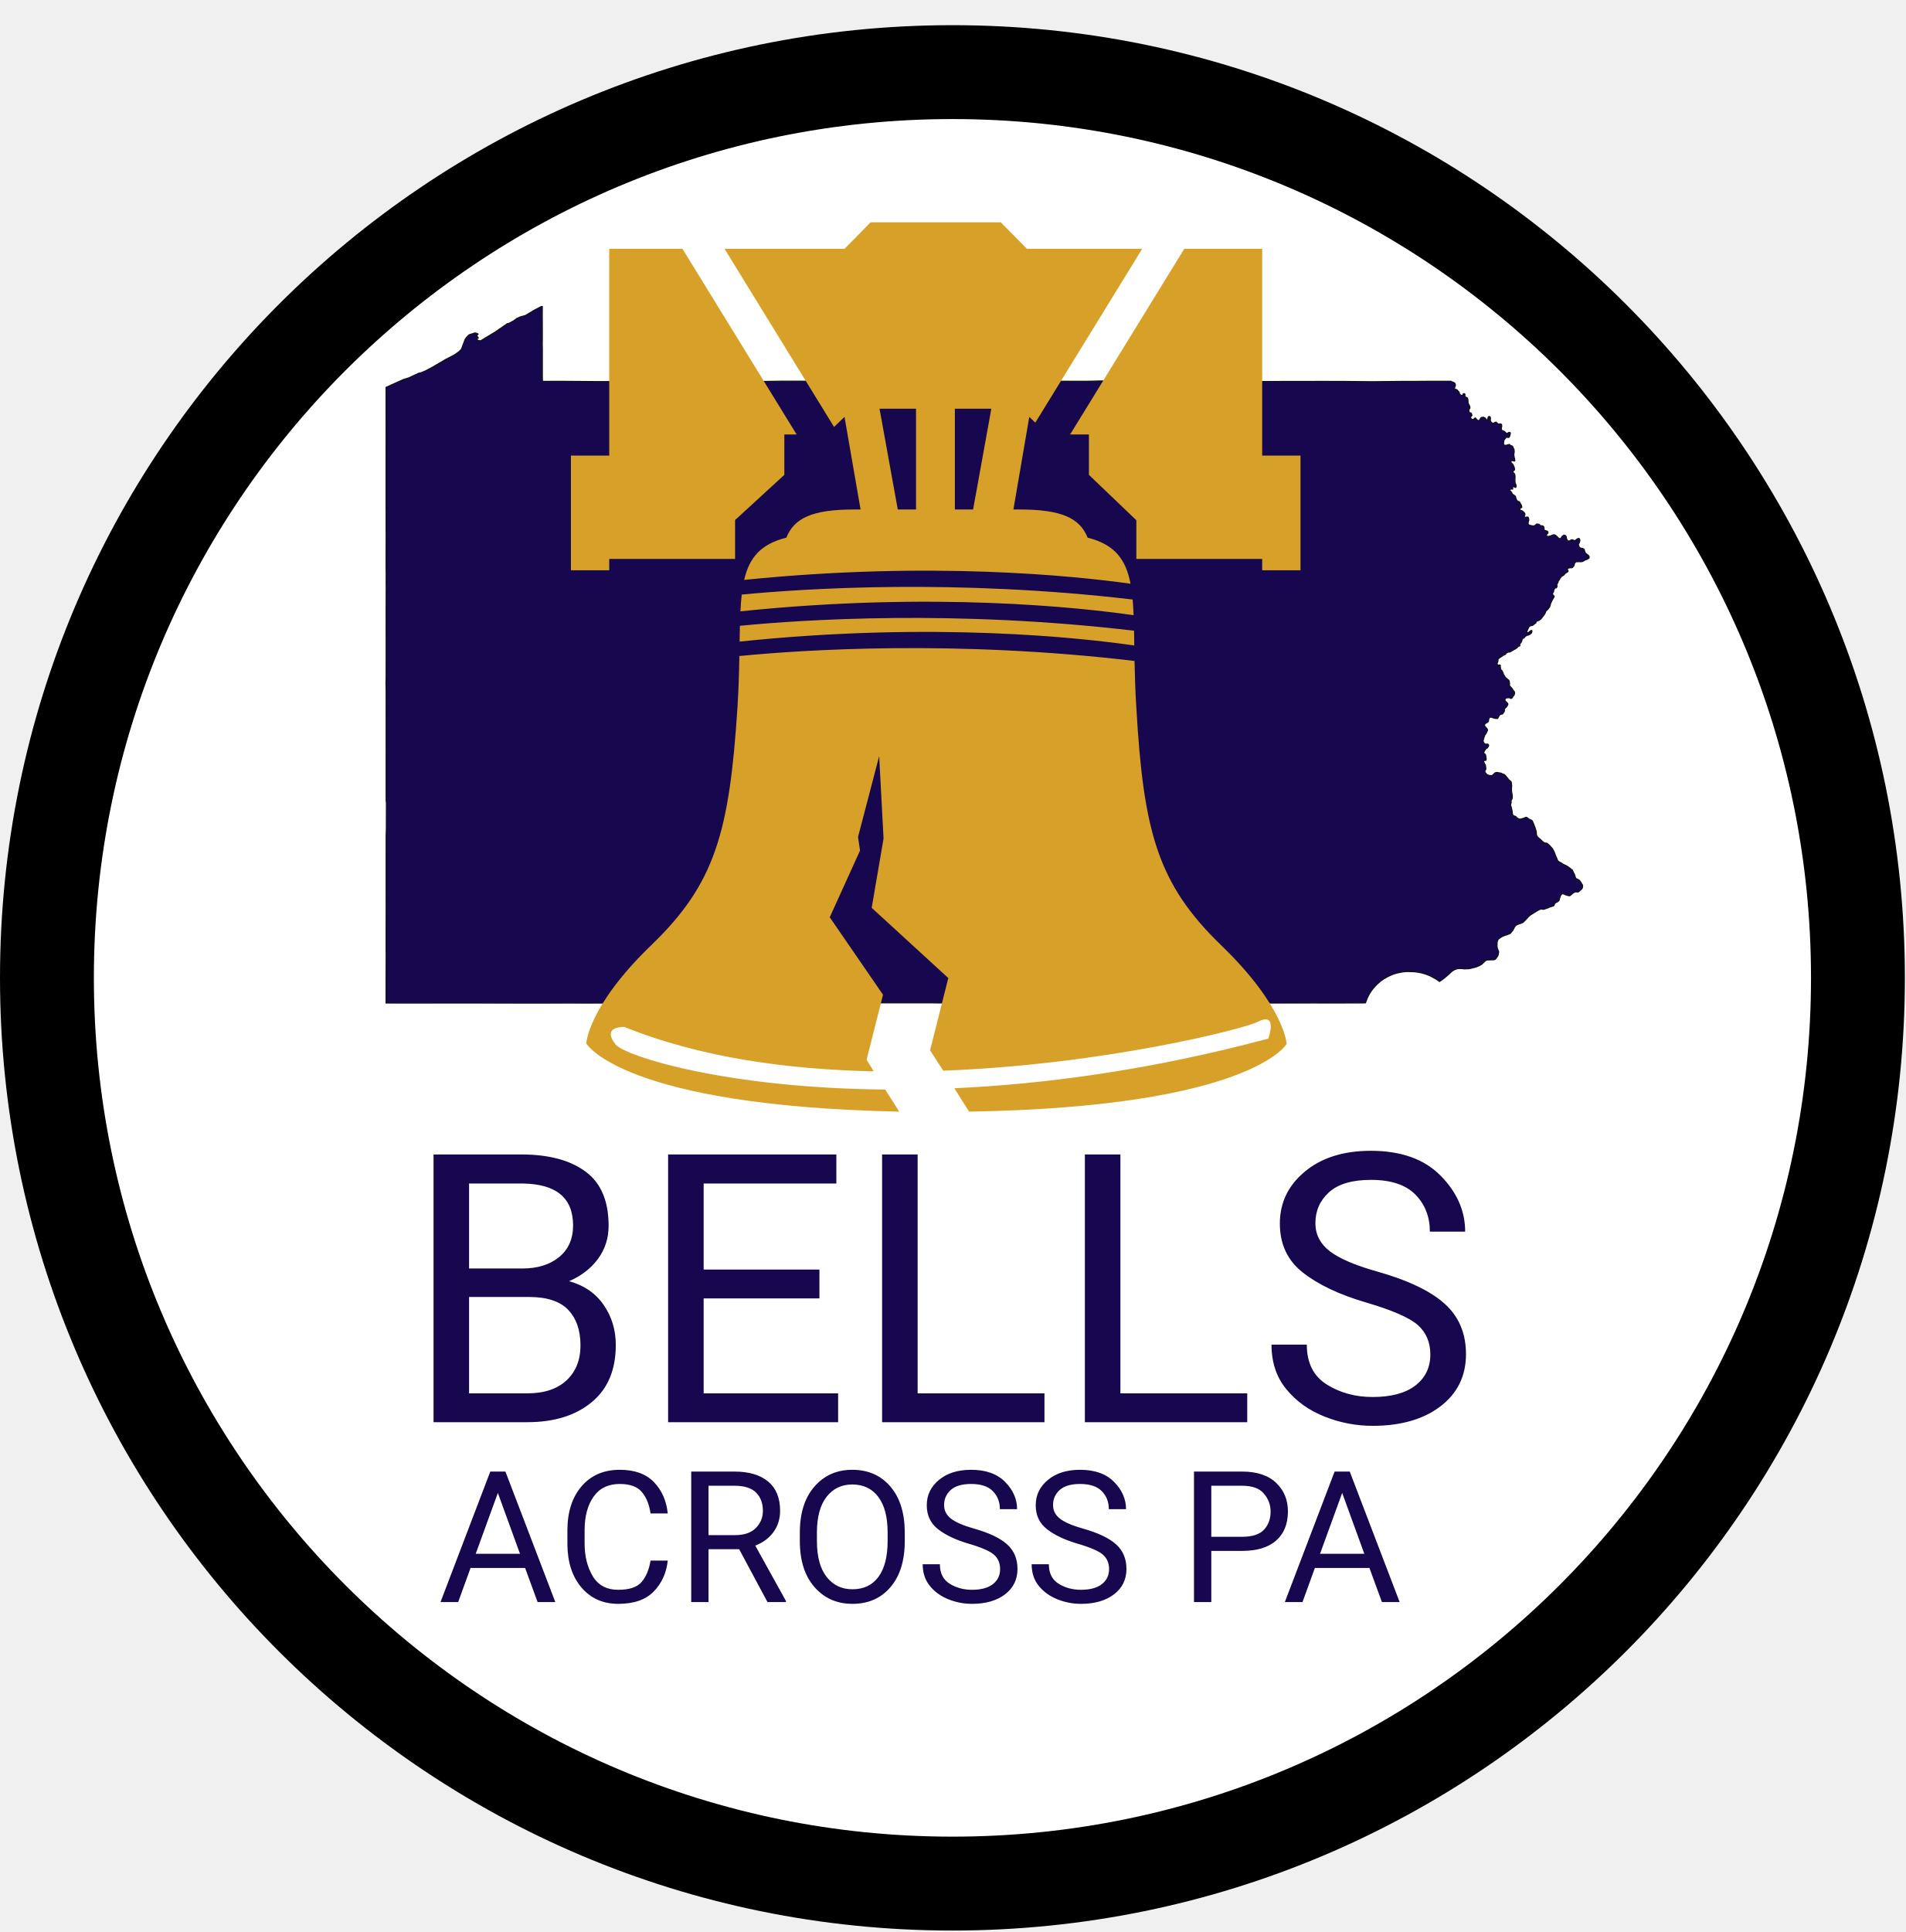
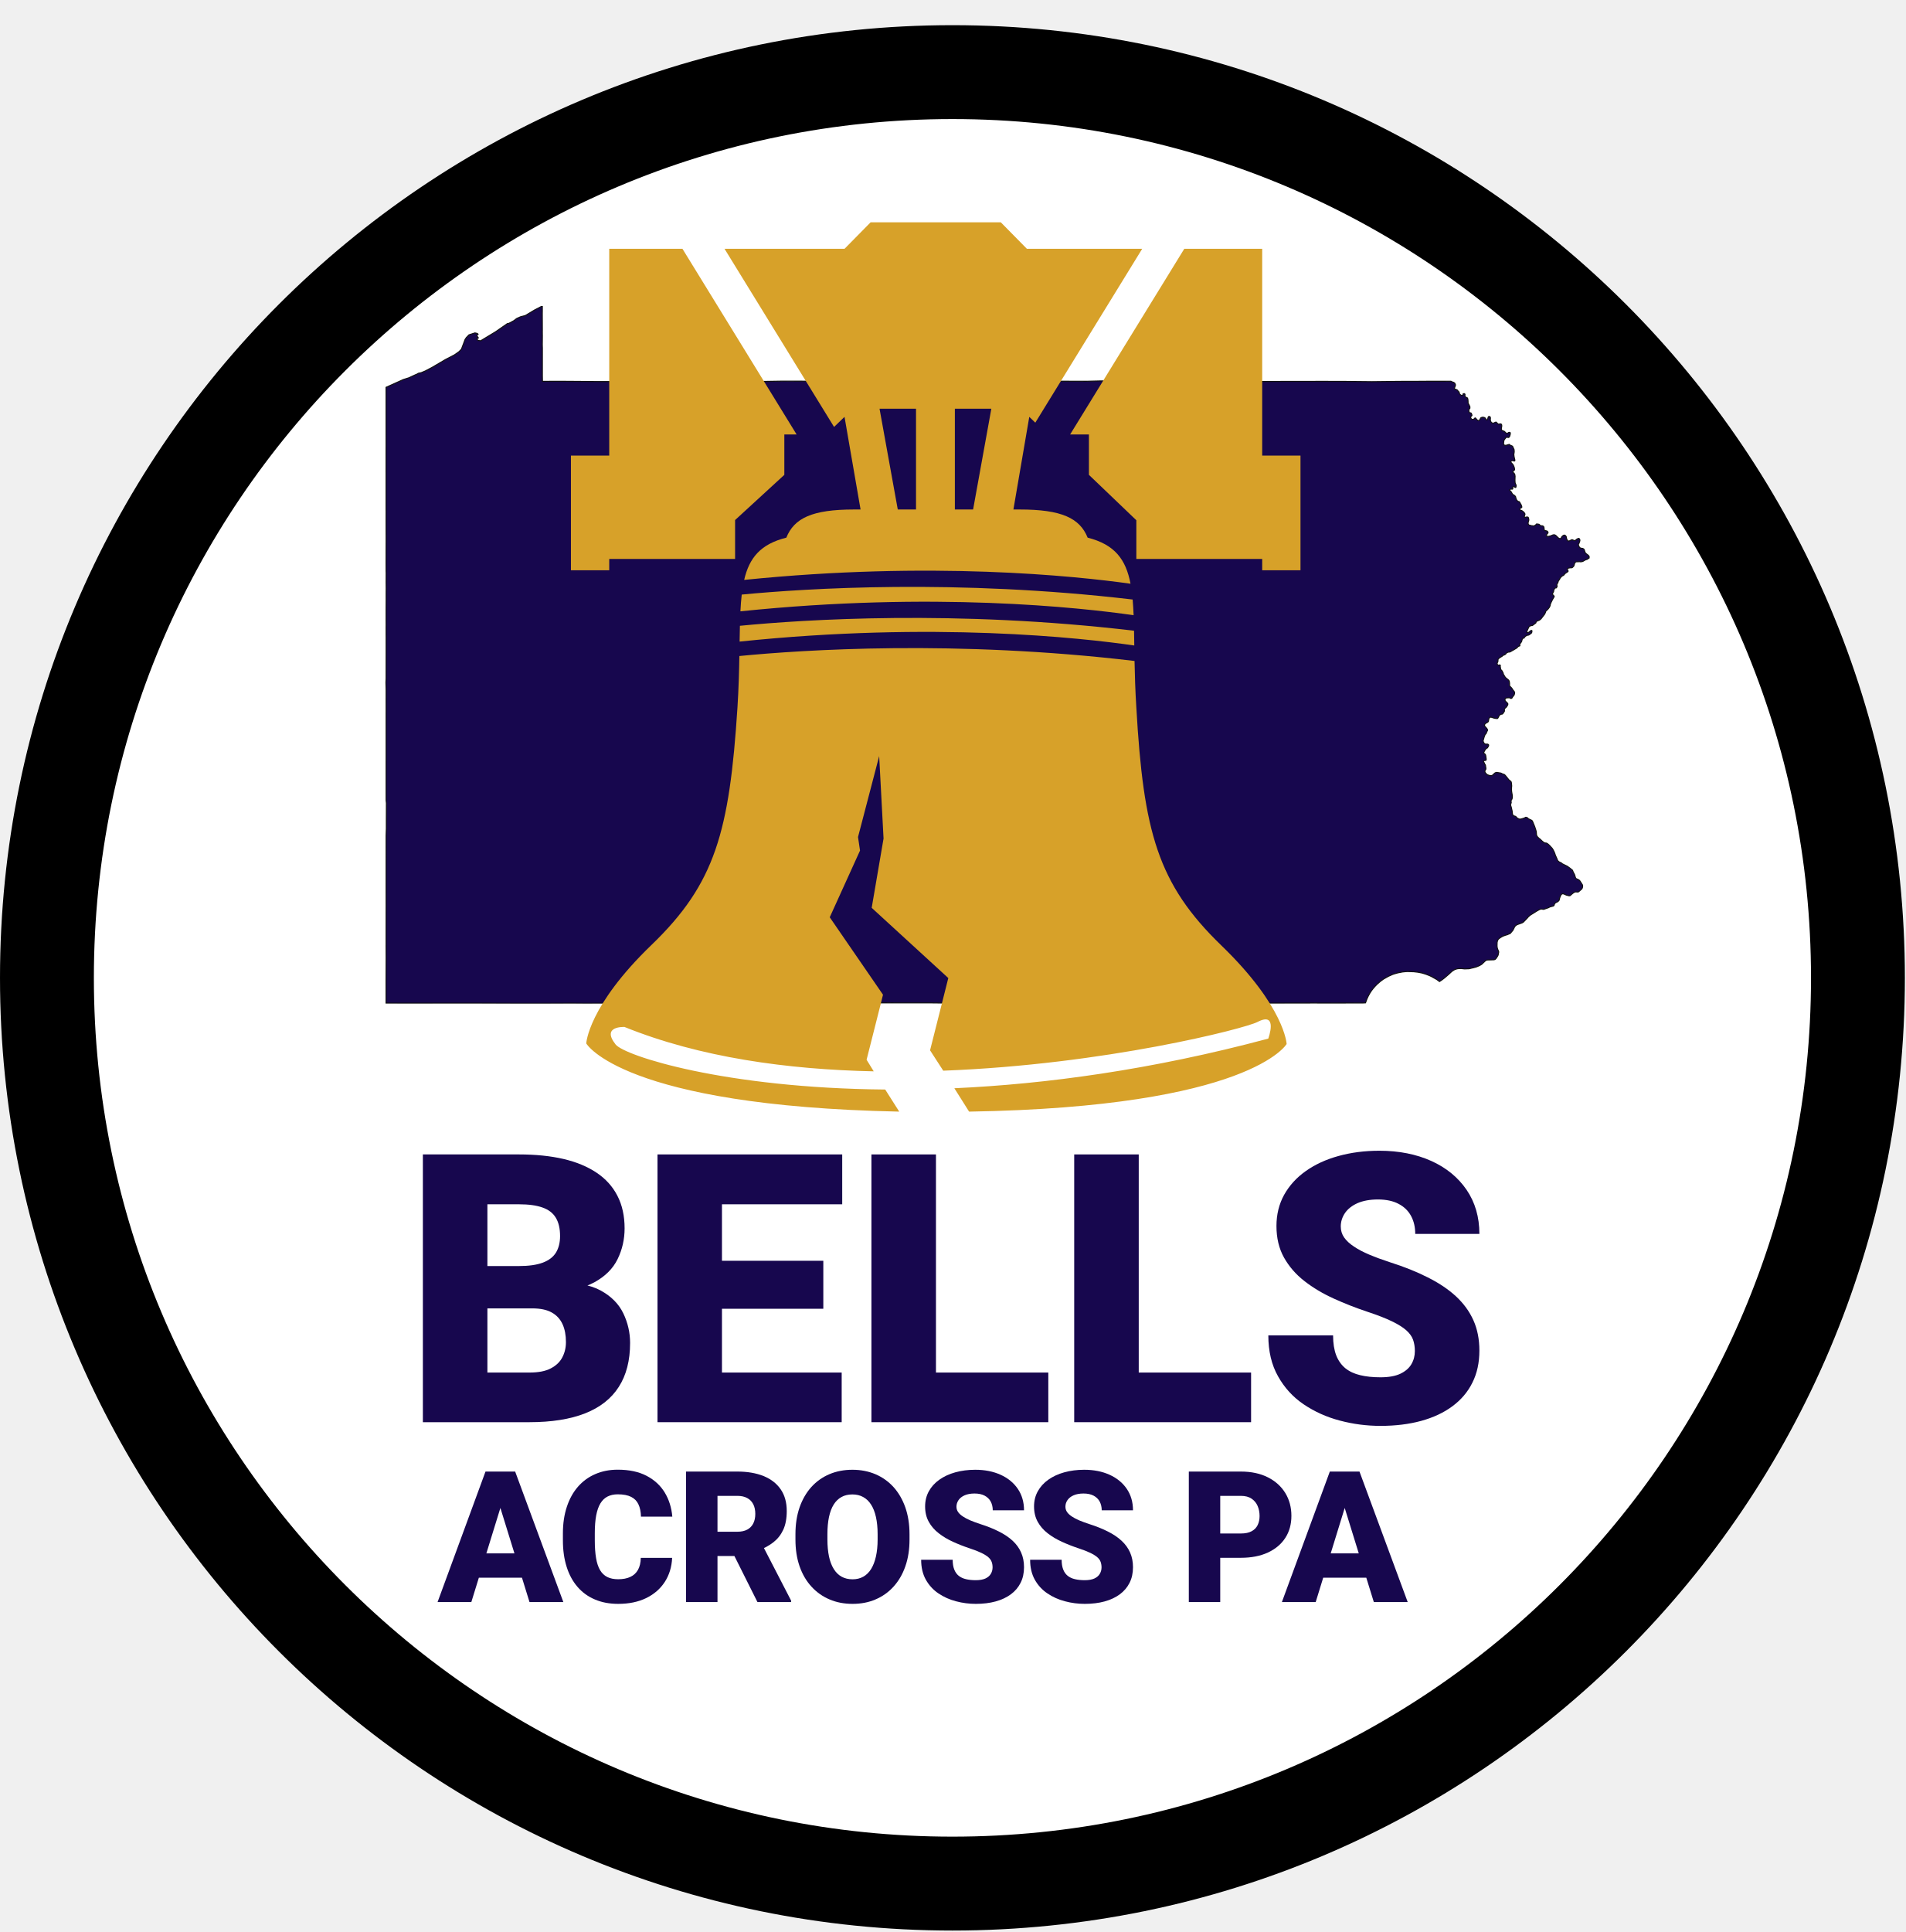
<svg xmlns="http://www.w3.org/2000/svg" width="100%" height="100%" viewBox="0 0 1269 1286" version="1.1" xml:space="preserve" style="fill-rule:evenodd;clip-rule:evenodd;stroke-linecap:round;stroke-linejoin:round;stroke-miterlimit:1.5;">
  <g transform="matrix(1.72357,0,0,1.72357,-424.102,-3101.7)">
    <circle cx="613.981" cy="2177.22" r="349.79" style="fill:white;stroke:black;stroke-width:36.26px;" />
  </g>
  <g transform="matrix(2.44362,0,0,2.44362,-2883.88,-2395)">
-     <text x="1299.49px" y="1416.5px" style="font-family:'Roboto-Black', 'Roboto';font-size:50px;fill:rgb(23,7,78);">A<tspan x="1331.83px " y="1416.5px ">C</tspan>ROSS P<tspan x="1529.54px " y="1416.5px ">A</tspan>
-     </text>
+     <path d="M1317.26,1388.42L1308.59,1416.5L1299.39,1416.5L1312.45,1380.95L1318.28,1380.95L1317.26,1388.42ZM1324.44,1416.5L1315.75,1388.42L1314.62,1380.95L1320.53,1380.95L1333.66,1416.5L1324.44,1416.5ZM1324.1,1403.24L1324.1,1409.86L1305.86,1409.86L1305.86,1403.24L1324.1,1403.24Z" style="fill:rgb(23,7,78);fill-rule:nonzero;" />
+     <path d="M1354.76,1404.46L1363.3,1404.46C1363.19,1406.94 1362.52,1409.12 1361.3,1411.01C1360.08,1412.89 1358.39,1414.36 1356.24,1415.41C1354.08,1416.46 1351.54,1416.99 1348.61,1416.99C1346.23,1416.99 1344.11,1416.59 1342.25,1415.79C1340.38,1415 1338.8,1413.85 1337.51,1412.35C1336.22,1410.85 1335.23,1409.04 1334.56,1406.91C1333.88,1404.77 1333.54,1402.37 1333.54,1399.7L1333.54,1397.78C1333.54,1395.11 1333.9,1392.7 1334.61,1390.56C1335.31,1388.42 1336.32,1386.6 1337.63,1385.09C1338.94,1383.59 1340.52,1382.43 1342.36,1381.64C1344.2,1380.84 1346.24,1380.44 1348.48,1380.44C1351.58,1380.44 1354.19,1380.99 1356.32,1382.1C1358.45,1383.21 1360.11,1384.73 1361.28,1386.65C1362.45,1388.58 1363.14,1390.78 1363.35,1393.23L1354.81,1393.23C1354.78,1391.9 1354.55,1390.78 1354.12,1389.88C1353.7,1388.97 1353.03,1388.29 1352.12,1387.84C1351.21,1387.38 1350,1387.15 1348.48,1387.15C1347.43,1387.15 1346.51,1387.35 1345.73,1387.74C1344.94,1388.13 1344.29,1388.75 1343.77,1389.6C1343.25,1390.44 1342.87,1391.54 1342.61,1392.88C1342.36,1394.22 1342.23,1395.84 1342.23,1397.73L1342.23,1399.7C1342.23,1401.59 1342.35,1403.2 1342.58,1404.54C1342.8,1405.87 1343.17,1406.96 1343.67,1407.81C1344.18,1408.66 1344.84,1409.28 1345.64,1409.68C1346.45,1410.08 1347.43,1410.28 1348.61,1410.28C1349.91,1410.28 1351.01,1410.07 1351.9,1409.65C1352.8,1409.24 1353.49,1408.6 1353.98,1407.75C1354.47,1406.89 1354.73,1405.8 1354.76,1404.46Z" style="fill:rgb(23,7,78);fill-rule:nonzero;" />
+     <path d="M1367.09,1380.95L1381.08,1380.95C1383.81,1380.95 1386.19,1381.36 1388.21,1382.17C1390.22,1382.99 1391.78,1384.19 1392.88,1385.79C1393.98,1387.38 1394.53,1389.35 1394.53,1391.7C1394.53,1393.73 1394.21,1395.43 1393.58,1396.8C1392.94,1398.17 1392.06,1399.29 1390.93,1400.18C1389.8,1401.07 1388.48,1401.8 1386.99,1402.37L1384.18,1403.95L1372.43,1403.95L1372.39,1397.34L1381.08,1397.34C1382.17,1397.34 1383.07,1397.14 1383.79,1396.75C1384.5,1396.36 1385.05,1395.8 1385.41,1395.08C1385.78,1394.35 1385.96,1393.49 1385.96,1392.48C1385.96,1391.45 1385.77,1390.57 1385.4,1389.84C1385.02,1389.11 1384.48,1388.55 1383.75,1388.16C1383.03,1387.77 1382.13,1387.57 1381.08,1387.57L1375.66,1387.57L1375.66,1416.5L1367.09,1416.5L1367.09,1380.95ZM1386.55,1416.5L1378.68,1400.78L1387.77,1400.73L1395.73,1416.13L1395.73,1416.5L1386.55,1416.5Z" style="fill:rgb(23,7,78);fill-rule:nonzero;" />
+     <path d="M1427.98,1398.02L1427.98,1399.46C1427.98,1402.18 1427.6,1404.62 1426.84,1406.77C1426.09,1408.93 1425.01,1410.77 1423.63,1412.29C1422.25,1413.81 1420.61,1414.98 1418.72,1415.78C1416.84,1416.59 1414.75,1416.99 1412.47,1416.99C1410.18,1416.99 1408.08,1416.59 1406.19,1415.78C1404.29,1414.98 1402.65,1413.81 1401.26,1412.29C1399.86,1410.77 1398.79,1408.93 1398.03,1406.77C1397.28,1404.62 1396.9,1402.18 1396.9,1399.46L1396.9,1398.02C1396.9,1395.3 1397.28,1392.86 1398.03,1390.69C1398.79,1388.53 1399.86,1386.69 1401.23,1385.16C1402.61,1383.64 1404.24,1382.48 1406.14,1381.67C1408.03,1380.87 1410.13,1380.46 1412.42,1380.46C1414.7,1380.46 1416.79,1380.87 1418.69,1381.67C1420.58,1382.48 1422.22,1383.64 1423.61,1385.16C1424.99,1386.69 1426.06,1388.53 1426.83,1390.69C1427.59,1392.86 1427.98,1395.3 1427.98,1398.02ZM1419.29,1399.46L1419.29,1397.97C1419.29,1396.21 1419.13,1394.66 1418.83,1393.32C1418.53,1391.98 1418.09,1390.85 1417.5,1389.94C1416.92,1389.03 1416.2,1388.34 1415.34,1387.88C1414.49,1387.41 1413.52,1387.18 1412.42,1387.18C1411.29,1387.18 1410.29,1387.41 1409.45,1387.88C1408.6,1388.34 1407.89,1389.03 1407.32,1389.94C1406.75,1390.85 1406.33,1391.98 1406.04,1393.32C1405.76,1394.66 1405.61,1396.21 1405.61,1397.97L1405.61,1399.46C1405.61,1401.2 1405.76,1402.74 1406.04,1404.09C1406.33,1405.43 1406.76,1406.56 1407.34,1407.49C1407.91,1408.42 1408.63,1409.12 1409.48,1409.59C1410.34,1410.06 1411.33,1410.3 1412.47,1410.3C1413.56,1410.3 1414.53,1410.06 1415.38,1409.59C1416.23,1409.12 1416.94,1408.42 1417.52,1407.49C1418.09,1406.56 1418.53,1405.43 1418.83,1404.09C1419.13,1402.74 1419.29,1401.2 1419.29,1399.46Z" style="fill:rgb(23,7,78);fill-rule:nonzero;" />
+     <path d="M1450.61,1407.05C1450.61,1406.5 1450.53,1406 1450.36,1405.55C1450.2,1405.1 1449.9,1404.68 1449.46,1404.29C1449.02,1403.9 1448.39,1403.51 1447.57,1403.11C1446.75,1402.71 1445.67,1402.29 1444.33,1401.85C1442.77,1401.33 1441.27,1400.74 1439.82,1400.08C1438.37,1399.42 1437.08,1398.65 1435.94,1397.76C1434.8,1396.88 1433.89,1395.83 1433.23,1394.64C1432.56,1393.44 1432.23,1392.05 1432.23,1390.45C1432.23,1388.92 1432.57,1387.54 1433.25,1386.31C1433.93,1385.08 1434.89,1384.03 1436.12,1383.16C1437.35,1382.29 1438.79,1381.62 1440.45,1381.16C1442.11,1380.7 1443.93,1380.46 1445.9,1380.46C1448.5,1380.46 1450.8,1380.92 1452.79,1381.82C1454.79,1382.72 1456.35,1384 1457.48,1385.65C1458.61,1387.31 1459.18,1389.26 1459.18,1391.5L1450.66,1391.5C1450.66,1390.61 1450.47,1389.82 1450.11,1389.13C1449.74,1388.45 1449.19,1387.91 1448.46,1387.52C1447.73,1387.13 1446.81,1386.93 1445.7,1386.93C1444.63,1386.93 1443.72,1387.1 1442.99,1387.42C1442.26,1387.75 1441.71,1388.18 1441.33,1388.73C1440.96,1389.28 1440.77,1389.87 1440.77,1390.52C1440.77,1391.06 1440.92,1391.55 1441.22,1391.98C1441.52,1392.41 1441.95,1392.81 1442.52,1393.18C1443.08,1393.56 1443.76,1393.92 1444.57,1394.26C1445.37,1394.6 1446.28,1394.93 1447.29,1395.26C1449.18,1395.86 1450.86,1396.53 1452.33,1397.28C1453.8,1398.02 1455.05,1398.85 1456.07,1399.79C1457.08,1400.73 1457.86,1401.79 1458.38,1402.98C1458.91,1404.16 1459.18,1405.51 1459.18,1407C1459.18,1408.6 1458.87,1410.02 1458.25,1411.25C1457.63,1412.49 1456.75,1413.53 1455.59,1414.39C1454.43,1415.24 1453.05,1415.89 1451.44,1416.33C1449.83,1416.77 1448.03,1416.99 1446.04,1416.99C1444.22,1416.99 1442.43,1416.76 1440.66,1416.29C1438.89,1415.83 1437.3,1415.11 1435.86,1414.14C1434.43,1413.18 1433.29,1411.93 1432.43,1410.41C1431.58,1408.89 1431.15,1407.08 1431.15,1404.98L1439.74,1404.98C1439.74,1406.02 1439.88,1406.9 1440.16,1407.61C1440.44,1408.33 1440.84,1408.9 1441.38,1409.34C1441.92,1409.77 1442.58,1410.08 1443.36,1410.26C1444.14,1410.45 1445.03,1410.54 1446.04,1410.54C1447.13,1410.54 1448.01,1410.38 1448.68,1410.07C1449.35,1409.75 1449.84,1409.33 1450.14,1408.8C1450.45,1408.27 1450.61,1407.69 1450.61,1407.05Z" style="fill:rgb(23,7,78);fill-rule:nonzero;" />
+     <path d="M1480.3,1407.05C1480.3,1406.5 1480.21,1406 1480.05,1405.55C1479.89,1405.1 1479.59,1404.68 1479.15,1404.29C1478.71,1403.9 1478.08,1403.51 1477.26,1403.11C1476.43,1402.71 1475.36,1402.29 1474.02,1401.85C1472.46,1401.33 1470.95,1400.74 1469.51,1400.08C1468.06,1399.42 1466.76,1398.65 1465.62,1397.76C1464.48,1396.88 1463.58,1395.83 1462.91,1394.64C1462.25,1393.44 1461.91,1392.05 1461.91,1390.45C1461.91,1388.92 1462.25,1387.54 1462.94,1386.31C1463.62,1385.08 1464.58,1384.03 1465.81,1383.16C1467.04,1382.29 1468.48,1381.62 1470.14,1381.16C1471.8,1380.7 1473.62,1380.46 1475.58,1380.46C1478.19,1380.46 1480.49,1380.92 1482.48,1381.82C1484.48,1382.72 1486.04,1384 1487.17,1385.65C1488.3,1387.31 1488.87,1389.26 1488.87,1391.5L1480.35,1391.5C1480.35,1390.61 1480.16,1389.82 1479.8,1389.13C1479.43,1388.45 1478.88,1387.91 1478.15,1387.52C1477.41,1387.13 1476.5,1386.93 1475.39,1386.93C1474.32,1386.93 1473.41,1387.1 1472.68,1387.42C1471.95,1387.75 1471.39,1388.18 1471.02,1388.73C1470.64,1389.28 1470.46,1389.87 1470.46,1390.52C1470.46,1391.06 1470.61,1391.55 1470.91,1391.98C1471.21,1392.41 1471.64,1392.81 1472.2,1393.18C1472.76,1393.56 1473.45,1393.92 1474.25,1394.26C1475.06,1394.6 1475.97,1394.93 1476.98,1395.26C1478.86,1395.86 1480.54,1396.53 1482.02,1397.28C1483.49,1398.02 1484.74,1398.85 1485.75,1399.79C1486.77,1400.73 1487.54,1401.79 1488.07,1402.98C1488.6,1404.16 1488.87,1405.51 1488.87,1407C1488.87,1408.6 1488.56,1410.02 1487.94,1411.25C1487.32,1412.49 1486.43,1413.53 1485.28,1414.39C1484.12,1415.24 1482.74,1415.89 1481.13,1416.33C1479.52,1416.77 1477.72,1416.99 1475.73,1416.99C1473.91,1416.99 1472.11,1416.76 1470.35,1416.29C1468.58,1415.83 1466.98,1415.11 1465.55,1414.14C1464.12,1413.18 1462.97,1411.93 1462.12,1410.41C1461.27,1408.89 1460.84,1407.08 1460.84,1404.98L1469.43,1404.98C1469.43,1406.02 1469.57,1406.9 1469.85,1407.61C1470.12,1408.33 1470.53,1408.9 1471.07,1409.34C1471.61,1409.77 1472.26,1410.08 1473.05,1410.26C1473.83,1410.45 1474.72,1410.54 1475.73,1410.54C1476.82,1410.54 1477.7,1410.38 1478.37,1410.07C1479.04,1409.75 1479.52,1409.33 1479.83,1408.8C1480.14,1408.27 1480.3,1407.69 1480.3,1407.05Z" style="fill:rgb(23,7,78);fill-rule:nonzero;" />
+     <path d="M1518.26,1404.44L1509.42,1404.44L1509.42,1397.82L1518.26,1397.82C1519.46,1397.82 1520.44,1397.62 1521.19,1397.21C1521.94,1396.81 1522.49,1396.24 1522.84,1395.52C1523.19,1394.79 1523.36,1393.98 1523.36,1393.06C1523.36,1392.09 1523.19,1391.18 1522.84,1390.35C1522.49,1389.52 1521.94,1388.85 1521.19,1388.34C1520.44,1387.83 1519.46,1387.57 1518.26,1387.57L1512.64,1387.57L1512.64,1416.5L1504.08,1416.5L1504.08,1380.95L1518.26,1380.95C1521.11,1380.95 1523.56,1381.48 1525.62,1382.52C1527.68,1383.56 1529.26,1384.99 1530.37,1386.8C1531.48,1388.62 1532.03,1390.69 1532.03,1393.01C1532.03,1395.31 1531.48,1397.31 1530.37,1399.02C1529.26,1400.73 1527.68,1402.06 1525.62,1403.01C1523.56,1403.96 1521.11,1404.44 1518.26,1404.44Z" style="fill:rgb(23,7,78);fill-rule:nonzero;" />
+     <path d="M1547.31,1388.42L1538.65,1416.5L1529.44,1416.5L1542.5,1380.95L1548.34,1380.95L1547.31,1388.42ZM1554.49,1416.5L1545.8,1388.42L1544.68,1380.95L1550.58,1380.95L1563.72,1416.5L1554.49,1416.5ZM1554.15,1403.24L1554.15,1409.86L1535.91,1409.86L1535.91,1403.24L1554.15,1403.24Z" style="fill:rgb(23,7,78);fill-rule:nonzero;" />
  </g>
  <g transform="matrix(5.01343,0,0,5.01343,-6546.59,-5904.2)">
-     <text x="1359.26px" y="1366.5px" style="font-family:'Roboto-Black', 'Roboto';font-size:50px;fill:rgb(23,7,78);">BELLS</text>
+     <path d="M1376.48,1351.39L1367.32,1351.39L1367.27,1345.77L1374.69,1345.77C1376.03,1345.77 1377.09,1345.62 1377.89,1345.32C1378.69,1345.02 1379.27,1344.58 1379.64,1343.99C1380,1343.4 1380.19,1342.67 1380.19,1341.79C1380.19,1340.78 1380,1339.97 1379.62,1339.35C1379.25,1338.73 1378.66,1338.28 1377.86,1338C1377.05,1337.71 1376.01,1337.57 1374.74,1337.57L1370.54,1337.57L1370.54,1366.5L1361.97,1366.5L1361.97,1330.95L1374.74,1330.95C1376.94,1330.95 1378.9,1331.15 1380.63,1331.55C1382.35,1331.95 1383.82,1332.56 1385.03,1333.37C1386.25,1334.18 1387.17,1335.21 1387.8,1336.43C1388.44,1337.66 1388.76,1339.11 1388.76,1340.77C1388.76,1342.22 1388.45,1343.58 1387.83,1344.85C1387.21,1346.12 1386.18,1347.14 1384.74,1347.93C1383.3,1348.72 1381.33,1349.13 1378.84,1349.17L1376.48,1351.39ZM1376.13,1366.5L1365.25,1366.5L1368.17,1359.91L1376.13,1359.91C1377.31,1359.91 1378.25,1359.73 1378.95,1359.36C1379.66,1358.99 1380.17,1358.51 1380.49,1357.89C1380.81,1357.28 1380.97,1356.61 1380.97,1355.86C1380.97,1354.94 1380.82,1354.15 1380.52,1353.49C1380.21,1352.82 1379.74,1352.3 1379.09,1351.94C1378.44,1351.57 1377.57,1351.39 1376.48,1351.39L1369.27,1351.39L1369.32,1345.77L1377.94,1345.77L1379.94,1348.02C1382.32,1347.92 1384.2,1348.26 1385.59,1349.02C1386.99,1349.79 1387.98,1350.79 1388.59,1352.05C1389.19,1353.3 1389.49,1354.61 1389.49,1355.98C1389.49,1358.31 1388.99,1360.25 1387.99,1361.81C1386.99,1363.38 1385.49,1364.55 1383.51,1365.33C1381.52,1366.11 1379.06,1366.5 1376.13,1366.5Z" style="fill:rgb(23,7,78);fill-rule:nonzero;" />
+     <path d="M1417.59,1359.91L1417.59,1366.5L1398.64,1366.5L1398.64,1359.91L1417.59,1359.91ZM1401.69,1330.95L1401.69,1366.5L1393.13,1366.5L1393.13,1330.95L1401.69,1330.95ZM1415.15,1345.07L1415.15,1351.44L1398.64,1351.44L1398.64,1345.07L1415.15,1345.07ZM1417.66,1330.95L1417.66,1337.57L1398.64,1337.57L1398.64,1330.95L1417.66,1330.95Z" style="fill:rgb(23,7,78);fill-rule:nonzero;" />
+     <path d="M1445.03,1359.91L1445.03,1366.5L1427.06,1366.5L1427.06,1359.91L1445.03,1359.91ZM1430.11,1330.95L1430.11,1366.5L1421.54,1366.5L1421.54,1330.95L1430.11,1330.95Z" style="fill:rgb(23,7,78);fill-rule:nonzero;" />
+     <path d="M1471.96,1359.91L1471.96,1366.5L1453.99,1366.5L1453.99,1359.91L1471.96,1359.91ZM1457.04,1330.95L1457.04,1366.5L1448.47,1366.5L1448.47,1330.95L1457.04,1330.95Z" style="fill:rgb(23,7,78);fill-rule:nonzero;" />
+     <path d="M1493.71,1357.05C1493.71,1356.5 1493.63,1356 1493.47,1355.55C1493.31,1355.1 1493,1354.68 1492.56,1354.29C1492.12,1353.9 1491.49,1353.51 1490.67,1353.11C1489.85,1352.71 1488.77,1352.29 1487.44,1351.85C1485.88,1351.33 1484.37,1350.74 1482.92,1350.08C1481.47,1349.42 1480.18,1348.65 1479.04,1347.76C1477.9,1346.88 1477,1345.83 1476.33,1344.64C1475.66,1343.44 1475.33,1342.05 1475.33,1340.45C1475.33,1338.92 1475.67,1337.54 1476.35,1336.31C1477.04,1335.08 1477.99,1334.03 1479.22,1333.16C1480.45,1332.29 1481.89,1331.62 1483.56,1331.16C1485.21,1330.7 1487.03,1330.46 1489,1330.46C1491.6,1330.46 1493.9,1330.92 1495.9,1331.82C1497.89,1332.72 1499.45,1334 1500.58,1335.65C1501.71,1337.31 1502.28,1339.26 1502.28,1341.5L1493.76,1341.5C1493.76,1340.61 1493.58,1339.82 1493.21,1339.13C1492.85,1338.45 1492.3,1337.91 1491.56,1337.52C1490.83,1337.13 1489.91,1336.93 1488.8,1336.93C1487.73,1336.93 1486.83,1337.1 1486.09,1337.42C1485.36,1337.75 1484.81,1338.18 1484.43,1338.73C1484.06,1339.28 1483.87,1339.87 1483.87,1340.52C1483.87,1341.06 1484.02,1341.55 1484.32,1341.98C1484.62,1342.41 1485.06,1342.81 1485.62,1343.18C1486.18,1343.56 1486.86,1343.92 1487.67,1344.26C1488.48,1344.6 1489.38,1344.93 1490.39,1345.26C1492.28,1345.86 1493.96,1346.53 1495.43,1347.28C1496.91,1348.02 1498.15,1348.85 1499.17,1349.79C1500.18,1350.73 1500.96,1351.79 1501.49,1352.98C1502.02,1354.16 1502.28,1355.51 1502.28,1357C1502.28,1358.6 1501.97,1360.02 1501.35,1361.25C1500.74,1362.49 1499.85,1363.53 1498.69,1364.39C1497.54,1365.24 1496.15,1365.89 1494.54,1366.33C1492.93,1366.77 1491.13,1366.99 1489.15,1366.99C1487.32,1366.99 1485.53,1366.76 1483.76,1366.29C1482,1365.83 1480.4,1365.11 1478.96,1364.14C1477.53,1363.18 1476.39,1361.93 1475.54,1360.41C1474.68,1358.89 1474.25,1357.08 1474.25,1354.98L1482.85,1354.98C1482.85,1356.02 1482.99,1356.9 1483.26,1357.61C1483.54,1358.33 1483.95,1358.9 1484.48,1359.34C1485.02,1359.77 1485.68,1360.08 1486.46,1360.26C1487.24,1360.45 1488.14,1360.54 1489.15,1360.54C1490.24,1360.54 1491.12,1360.38 1491.78,1360.07C1492.45,1359.75 1492.94,1359.33 1493.25,1358.8C1493.56,1358.27 1493.71,1357.69 1493.71,1357.05Z" style="fill:rgb(23,7,78);fill-rule:nonzero;" />
  </g>
  <g id="outline-pa.svg" transform="matrix(1.32825,0,0,1.32825,657.531,435.83)">
    <g transform="matrix(1,0,0,1,-400,-174.8)">
      <clipPath id="_clip1">
        <rect x="0" y="0" width="800" height="349.6" />
      </clipPath>
      <g clip-path="url(#_clip1)">
        <g id="single_state_map">
          <path d="M626.528,338.566L625.184,337.566L622.525,336.071L621.531,335.6L619.679,334.886L617.859,334.32L615.831,333.916L613.668,333.66L610.449,333.553L609.478,333.618L608.049,333.762L607.833,333.802L605.609,334.228L603.803,334.744L603.098,334.987L600.894,335.959L598.497,337.318L596.923,338.456L595.293,339.884L594.25,340.944L593.273,342.071L592.455,343.134L591.558,344.51L590.805,345.91L590.214,347.177L589.438,349.249L587.907,349.33L586.748,349.32L585.661,349.317L566.152,349.361L564.66,349.315L563.155,349.327L541.879,349.398L526.691,349.398L526.639,349.398L525.088,349.411L522.698,349.398L522.687,349.411L515.125,349.398L512.518,349.398L507.107,349.411L492.364,349.425L491.981,349.425L484.584,349.465L482.588,349.492L482.298,349.479L473.928,349.519L473.156,349.519L469.118,349.479L463.5,349.6L457.686,349.573L456.537,349.546L456.465,349.56L440.129,349.573L437.388,349.573L414.024,349.571L407.38,349.551L407.236,349.555L393.012,349.468L392.777,349.459L387.646,349.453L386.767,349.426L385.672,349.411L383.051,349.39L372.066,349.275L351.477,349.262L351.266,349.264L338.115,349.248L337.954,349.234L334.242,349.237L333.955,349.239L331.282,349.225L331.274,349.222L324.892,349.211L324.23,349.242L323.979,349.23L323.88,349.235L323.67,349.232L313.706,349.239L311.37,349.187L303.478,349.238L302.577,349.187L299.527,349.229L284.254,349.164L262.772,349.2L250.94,349.185L206.339,349.428L198.911,349.468L192.729,349.418L192.481,349.406L176.637,349.469L167.416,349.477L167.392,349.477L144.341,349.392L120.267,349.401L120.184,349.403L108.604,349.413L98.471,349.384L98.462,337.975L98.517,326.55L98.48,320.345L98.494,320.046L98.488,317.689L98.485,317.319L98.483,316.91L98.485,316.781L98.494,309.62L98.505,301.432L98.51,301.285L98.495,290.248L98.5,288.478L98.5,288.474L98.502,265.52L98.61,262.008L98.61,257.812L98.642,249.168L98.507,247.645L98.5,241.624L98.5,241.624L98.5,231.787L98.497,231.788L98.497,228.215L98.502,228.214L98.507,225.159L98.5,204.209L98.507,202.989L98.498,196.436L98.504,196.31L98.506,192.553L98.427,189.499L98.424,189.375L98.414,188.568L98.497,186.596L98.507,176.406L98.514,173.673L98.51,167.342L98.513,166.051L98.51,165.926L98.506,165.494L98.497,164.525L98.496,163.346L98.493,161.951L98.486,161.328L98.507,159.873L98.5,158.623L98.505,158.623L98.505,158.615L98.489,157.485L98.494,155.813L98.491,152.283L98.524,147.058L98.517,145.663L98.517,143.847L98.538,141.605L98.517,139.362L98.507,138.949L98.506,138.929L98.527,133.806L98.493,132.856L98.479,129.951L98.477,129.612L98.477,129.444L98.474,129.186L98.476,129.185L98.476,129.103L98.47,129.035L98.47,128.953L98.48,126.157L98.484,124.644L98.48,123.691L98.503,118.516L98.507,118.516L98.507,115.893L98.489,112.149L98.483,106.992L98.49,103.007L98.471,101.552L98.469,83.501L98.462,83.298L98.467,79.108L98.464,73.857L98.468,72.037L98.481,70.282L98.47,47.502L98.475,45.441L98.464,40.966L98.462,40.776L107.149,36.866L109.806,36.035L113.603,34.291L113.727,34.31L114.619,33.752L116.076,33.436L118.061,32.611L121.498,30.813L128.354,26.788L132.74,24.516L135.037,22.899L136.258,21.658L138.107,16.75L138.705,15.858L140.056,14.461L143.041,13.505L144.192,13.774L144.607,14.137L143.919,14.84L144.752,15.994L144.048,16.538L144.307,17.04L144.752,17.291L145.879,17.459L153.317,12.966L159.303,8.82L160.069,8.707L162.435,7.429L163.973,6.279L165.856,5.431L168.269,4.804L173.05,1.946L176.825,0L176.824,2.587L176.805,3.747L176.838,12.048L176.828,12.597L176.828,13.487L176.845,14.972L176.835,16.642L176.808,19.358L176.85,21.067L176.841,34.996L176.885,37.777L186.325,37.74L190.964,37.786L190.962,37.777L198.609,37.833L199.948,37.852L206.773,37.89L229.812,37.813L237.178,37.723L249.314,37.75L257.404,37.794L268.608,37.987L281.541,37.911L297.38,37.664L327.228,37.729L331.048,37.791L346.201,37.584L355.88,37.729L355.902,37.732L359.363,37.82L376.482,37.853L377.437,37.85L384.976,37.817L410.283,37.638L449.659,37.732L455.971,37.583L461.769,37.529L461.779,37.533L466.109,37.47L468.498,37.428L469.068,37.414L470.64,37.414L470.754,37.4L479.62,37.401L481.607,37.414L488.456,37.412L508.273,37.626L517.747,37.783L518.201,37.796L529.814,37.869L530.453,37.878L552.439,37.793L553.215,37.793L555.063,37.806L567.762,37.782L568.055,37.782L579.391,37.81L592.681,37.945L606.326,37.792L619.421,37.753L620.103,37.73L624.337,37.737L624.778,37.736L632.266,37.725L632.894,38.05L633.612,38.298L634.175,38.653L634.539,39.499L634.52,39.821L634.037,41.224L634.063,41.423L634.344,41.713L634.729,41.779L635.396,42.069L636.114,42.978L636.356,43.093L636.55,44.016L637.104,44.58L637.358,44.743L638.019,44.853L638.257,44.83L638.302,44.758L638.265,44.214L638.387,44.067L638.576,43.976L639.08,43.966L639.316,44.261L639.282,45.01L639.364,45.295L639.528,45.594L640.592,46.147L640.784,46.886L640.861,47.848L640.855,48.47L640.978,48.838L641.56,49.978L641.785,50.577L641.763,51.283L641.246,51.959L641.266,52.507L641.399,53.314L641.762,53.506L642.257,53.627L642.503,53.811L642.82,54.739L642.729,55.019L642.414,55.271L642.173,55.621L642.188,55.989L642.278,56.252L642.513,56.588L642.793,56.816L643.478,56.832L643.804,56.657L644.291,56.16L644.519,56.127L644.767,56.324L645.199,56.897L645.504,57.191L646.114,57.465L646.319,57.469L646.693,57.041L647.226,56.081L647.767,55.83L648.361,55.745L648.999,55.892L649.356,56.103L649.66,56.412L649.788,56.775L649.924,56.94L650.12,57.1L650.3,57.125L650.437,57.044L650.609,56.81L650.792,56.326L650.934,55.735L651.192,55.397L651.405,55.357L651.82,55.503L651.967,55.686L652.08,56.137L652.01,57.218L652.27,57.968L652.482,58.284L652.754,58.527L653.274,58.737L653.648,58.704L654.315,58.379L654.586,58.263L654.957,58.216L655.915,59.179L656.232,59.212L657.176,59.085L657.507,59.249L657.631,59.395L657.737,59.796L657.73,60.407L657.569,61.24L657.553,61.659L657.585,61.883L657.741,62.284L659.118,62.899L659.789,63.589L660.208,63.839L660.59,63.832L661.208,63.39L661.39,63.348L661.768,63.352L661.999,63.54L662.043,63.794L662,64.29L661.767,65.142L661.511,65.653L661.368,65.797L661.043,65.934L660.328,65.788L659.857,65.947L658.969,67.119L658.879,67.319L658.753,67.942L658.64,69.025L658.672,69.235L658.759,69.436L659.018,69.73L659.591,69.835L659.864,69.835L661.243,69.441L661.609,69.397L661.786,69.536L661.948,69.774L662.372,69.983L662.751,70.068L663.18,70.352L663.938,72.03L664.002,73.113L663.794,74.438L663.928,75.55L664.324,77.221L664.307,77.468L664.222,77.654L664.063,77.733L663.137,77.52L662.572,77.568L662.364,77.907L662.345,78.182L662.505,78.56L663.276,79.352L663.595,79.908L664.01,80.921L664.165,81.745L664.16,82.089L664.018,82.3L663.386,82.857L663.327,83.147L663.421,83.516L663.543,83.616L663.88,83.718L664.301,84.499L664.429,85.363L664.367,87.364L664.432,88.483L664.479,88.728L664.959,89.887L664.89,90.67L664.758,90.916L664.572,90.973L664.46,90.946L664.101,90.645L663.895,90.576L663.248,90.739L663.097,90.884L663.085,91.017L663.263,91.455L663.287,91.663L662.977,91.824L662.452,91.754L662.051,91.843L661.745,92.064L661.747,92.368L662.539,93.237L662.878,93.885L663.257,94.428L663.997,94.849L664.628,95.473L664.926,96.603L665.277,97.35L665.639,97.715L666.035,97.986L666.444,98.049L666.637,98.2L667.549,99.823L667.776,100.556L667.795,100.868L667.642,101.077L667.104,101.253L666.9,101.482L666.904,102.132L666.961,102.281L667.084,102.402L667.747,102.545L667.922,102.643L668.477,103.049L669.067,103.658L669.331,104.128L669.371,104.316L669.369,104.545L669.197,104.97L669.082,105.445L669.083,105.697L669.14,105.862L669.506,105.959L670.097,105.772L670.744,105.774L670.95,105.886L671.082,106.068L671.288,106.846L671.31,107.19L671.28,107.469L670.992,108.485L670.956,108.934L671.017,109.232L671.189,109.62L671.364,109.751L672.581,110.097L673.784,110.241L673.975,110.194L674.837,109.657L675.09,109.3L675.487,109.254L676.44,109.423L677.035,109.975L677.318,110.139L678.023,110.152L678.516,110.35L678.861,110.788L678.969,111.384L678.973,111.864L679.098,112.349L679.376,112.532L680.321,112.755L680.627,112.925L680.808,113.15L680.937,113.535L680.941,113.713L680.335,114.424L680.183,114.965L680.222,115.267L680.441,115.413L680.981,115.506L682.219,115.219L683.464,114.714L684.096,114.654L684.549,114.828L685.128,115.241L685.442,115.6L686.337,116.421L686.573,116.535L686.983,116.576L687.198,116.549L687.463,116.406L687.789,115.708L688.295,115.196L688.902,114.854L689.372,114.872L689.571,114.975L690.029,115.528L690.118,115.809L690.146,116.278L690.203,116.467L690.633,117.476L690.792,117.656L691.148,117.796L691.776,117.694L692.429,117.321L692.925,117.149L693.193,117.165L693.911,117.527L694.441,117.571L694.878,117.315L695.259,116.923L695.968,116.558L696.267,116.485L696.523,116.557L696.706,116.752L696.827,116.995L696.892,117.222L696.909,117.653L696.5,118.927L696.251,119.21L696.186,119.697L696.264,120.078L696.513,120.619L696.767,121.005L697.021,121.201L697.358,121.382L698.34,121.516L698.848,121.806L699.114,122.188L699.427,123.252L699.627,123.693L700.162,124.218L701.022,124.861L701.419,125.289L701.586,125.769L701.56,126.084L701.425,126.252L700.874,126.665L701.028,126.654L700.44,127.049L700.043,127.12L699.621,127.3L698.337,128.037L697.359,128.231L696.816,128.157L694.994,128.211L694.711,128.372L694.261,129.01L693.932,130.217L693.6,130.631L693.096,131.111L692.754,131.214L692.061,131.228L691.284,131.358L690.972,131.471L690.669,131.754L690.588,132.015L690.945,132.625L690.985,132.962L690.926,133.101L689.447,134.13L688.911,134.819L688.532,135.095L687.892,135.413L687.047,136.327L686.632,137.166L686.187,137.692L685.9,138.56L685.364,139.648L685.345,139.855L685.498,140.339L685.409,140.767L685.301,140.991L685.088,141.283L684.501,141.377L684.363,141.435L684.244,141.589L683.775,142.607L683.737,143.152L683.309,143.906L683.183,144.506L683.241,144.63L683.862,145.256L684.019,145.505L683.987,145.702L683.908,145.925L683.195,147.121L682.497,148.525L682.058,149.633L682.036,150.043L681.659,150.959L680.905,151.954L679.842,152.974L679.69,153.291L679.627,153.631L679.267,154.418L677.414,156.826L676.589,157.479L675.149,158.075L674.875,158.454L674.914,158.708L674.854,158.829L673.159,160.109L672.952,160.187L672.64,160.16L672.267,160.234L671.548,160.633L671.306,160.932L670.322,163.123L670.312,163.556L670.395,163.632L670.68,163.681L671.04,163.636L671.399,163.456L672.021,162.878L672.359,162.673L672.628,162.603L672.831,162.705L672.904,162.967L672.736,163.739L672.467,164.083L671.267,164.923L670.569,165.04L669.999,165.282L669.505,165.64L668.806,166.518L668.314,166.522L668.165,166.692L667.886,167.387L667.824,167.799L667.682,168.172L667.481,168.518L666.807,169.408L666.737,169.688L666.835,170.2L666.799,170.324L666.289,170.515L665.897,170.742L665.258,171.428L662.169,173.229L661.707,173.434L661.075,173.474L660.177,173.788L660.122,173.958L659.58,174.566L659.05,174.861L658.177,175.22L658.024,175.484L656.697,176.313L656.307,176.611L655.957,177.003L655.849,177.303L655.858,177.85L655.799,178.172L655.697,178.499L655.445,178.953L655.445,179.372L655.626,179.76L655.875,179.993L656.112,180.034L656.782,179.873L657.006,180.126L657.075,180.372L656.984,180.712L657.018,180.903L657.062,181.038L657.165,181.762L657.282,182.219L657.912,182.892L658.484,184.048L658.549,184.51L659.356,185.827L659.583,186.173L661.264,187.578L661.504,188.127L661.594,188.516L661.687,189.458L661.608,190.069L661.671,190.278L661.818,190.55L662.696,191.439L663.036,191.903L663.397,192.537L663.914,193.084L664.137,193.554L664.206,193.849L664.186,194.178L663.952,194.966L663.208,195.907L662.811,196.548L662.636,196.65L662.138,196.677L661.857,196.465L661.532,196.337L660.055,196.431L659.556,196.719L659.408,197.049L659.37,197.272L659.371,197.556L659.43,197.779L659.644,198.084L660.619,199.044L660.794,199.355L660.783,199.811L660.632,200.153L660.101,200.981L659.519,201.487L659.298,201.75L659.092,202.12L659.044,202.406L659.103,202.746L659.092,202.995L659.037,203.184L658.24,204.373L657.947,204.537L657.378,204.611L656.732,204.967L656.444,205.339L655.865,206.442L655.675,206.692L655.561,206.741L655.075,206.762L654.012,206.601L652.535,206.109L651.928,206.098L651.714,206.197L651.532,206.418L651.297,206.856L651.169,207.43L651.105,208.044L650.943,208.362L650.53,208.711L649.624,209.19L649.134,209.764L649.1,209.973L649.155,210.378L649.256,210.605L650.246,211.725L650.554,212.219L650.628,212.51L650.585,212.728L650.185,213.541L649.87,214.36L649.539,214.646L649.352,214.899L648.907,216.089L648.369,217.972L648.68,218.791L649.093,219.364L649.749,219.626L650.377,219.545L650.786,219.628L651.094,219.85L651.175,220.125L651.103,220.551L650.559,221.454L650.022,221.749L649.721,222.004L649.119,222.934L648.728,223.739L648.726,224.055L649.448,224.686L649.574,224.886L649.7,225.273L649.956,227.091L649.884,227.519L649.738,227.728L648.993,227.813L648.702,227.946L648.587,228.105L648.635,228.454L648.93,228.882L649.106,229.279L649.197,229.523L649.572,230.083L649.794,231.761L649.727,232.241L649.328,232.908L649.28,233.215L649.306,233.364L649.391,233.682L649.566,233.955L650.147,234.615L650.518,234.895L651.329,235.216L652.022,235.336L652.616,235.338L653.074,235.176L654.22,234.105L654.785,233.816L655.318,233.754L657.331,234.097L657.992,234.443L659.087,234.832L659.565,235.297L661.344,237.49L662.367,238.317L662.508,238.676L662.596,239.091L662.732,240.505L662.653,241.41L662.638,242.605L662.713,243.426L663.013,245.193L663.058,245.918L663.028,246.594L662.811,247.219L662.454,247.759L662.426,248.337L662.503,248.83L662.165,250L662.165,250.161L662.49,251.091L662.956,253.118L663.104,254.553L663.378,255.203L663.662,255.475L664.658,255.784L665.01,256.081L665.157,256.314L665.677,256.734L666.536,257.13L666.902,257.188L667.684,257.028L669.119,256.591L669.605,256.287L669.84,256.227L670.614,256.466L670.969,256.851L671.252,257.056L672.611,257.689L673.034,258.02L673.19,258.304L674.256,260.907L674.77,262.443L675.051,263.456L675.146,264.81L675.282,265.457L675.703,266.076L676.385,266.741L677.037,267.243L678.01,268.193L678.951,268.939L679.468,269.115L680.182,269.183L680.679,269.468L681.144,269.834L681.817,270.472L683.1,271.883L683.464,272.496L683.898,273.323L684.31,274.297L684.662,275.341L685.334,276.818L685.779,277.943L686.4,278.526L687.683,279.163L688.138,279.57L690.642,280.803L692.101,281.873L693.119,282.701L693.218,282.822L693.58,283.743L694.232,284.935L694.615,286.222L694.749,286.587L694.884,286.79L695.153,287.048L695.939,287.359L696.653,287.819L697.004,288.239L698.194,290.121L698.277,290.419L698.267,291.041L698.163,291.556L697.987,291.962L697.847,292.167L696.301,293.559L696.063,293.667L695.753,293.694L694.78,293.626L694.41,293.717L693.998,293.92L693.313,294.379L692.007,295.507L691.697,295.575L691.325,295.561L690.093,295.236L688.831,294.682L688.469,294.587L688.19,294.6L687.848,294.709L687.476,295.087L687.217,295.575L686.762,296.738L686.524,297.793L686.224,298.199L685.666,298.632L684.869,299.01L684.527,299.254L684.31,299.497L684.134,299.835L683.969,300.362L683.855,300.525L683.555,300.728L681.858,301.187L681.072,301.593L678.879,302.35L678.579,302.39L677.658,302.228L677.192,302.282L676.479,302.593L675.216,303.296L672.082,305.256L671.13,306.067L670.509,306.796L668.647,308.715L668.316,308.958L667.86,309.201L665.398,310.079L664.602,310.633L664.167,311.227L663.36,312.848L662.015,314.455L660.298,315.184L659.77,315.292L658.28,315.845L657.132,316.506L656.335,317.087L656.004,317.411L655.652,317.991L655.425,318.976L655.383,320.757L655.497,321.648L655.725,322.417L656.004,323.037L656.232,323.738L655.932,325.303L655.663,325.842L654.959,326.921L654.732,327.164L654.421,327.46L653.873,327.662L650.531,327.757L649.879,327.932L649.259,328.431L647.696,329.927L646.6,330.574L645.151,331.181L644.282,331.452L641.413,332.147L639.115,332.236L637.429,332.048L636.026,332.097L635.281,332.205L634.109,332.6L632.802,333.43L630.998,335.088L629.063,336.745L627.698,337.795L626.528,338.566Z" style="fill:rgb(23,7,78);fill-rule:nonzero;stroke:rgb(17,17,17);stroke-width:0.5px;stroke-linecap:butt;stroke-linejoin:miter;stroke-miterlimit:4;" />
        </g>
      </g>
    </g>
  </g>
  <g id="bell-marker.svg" transform="matrix(1.09292,0,0,1.1099,623.003,443.958)">
    <g transform="matrix(1,0,0,1,-400,-400)">
      <path d="M280.386,393.432C280.22,402.743 279.953,413.026 279.222,424.333C274.333,498.889 265.667,529.889 226.889,566.667C188.111,603.444 187.111,625.778 187.111,625.778C187.111,625.778 208.667,663.222 377.778,666.667L369.232,653.417C271.294,652.58 210.443,633.192 204.992,626.385C195.992,615.147 210.419,615.899 210.419,615.899C256.3,634.204 309.863,641.428 362.233,642.506L357.889,635.556L365.889,604.444L367.889,596.556L335.444,550.111L353.889,510.111L352.667,502L365.556,453.444L368.222,502.889L361,544.444L407.667,586.556L403,604.778L396.556,629.889L404.584,642.118C503.207,638.44 588.364,616.84 596.065,612.885C608.84,606.324 602.59,622.879 602.59,622.879C531.36,641.66 466.79,650.169 411.359,652.644L420.333,666.667C591.778,663.889 613.778,626.111 613.778,626.111C613.778,626.111 612.778,603.889 574,567C535.222,530.111 526.556,498.889 522.222,424.333C521.568,414.208 521.288,404.907 521.122,396.399C411.896,383.642 319.15,389.71 280.386,393.432ZM280.711,375.302C280.634,378.326 280.579,381.484 280.527,384.78C398.451,372.672 488.543,382.496 520.969,387.116C520.923,384.05 520.88,381.101 520.824,378.266C412.02,365.589 319.619,371.582 280.711,375.302ZM281.825,356.58C281.46,359.713 281.208,363.061 281.027,366.63C398.198,354.651 487.827,364.322 520.557,368.959C520.422,365.642 520.237,362.506 519.97,359.55C412.561,347.123 321.259,352.864 281.825,356.58ZM271.352,149.222L338.075,256.051L344.444,250L354.222,305.556L350.222,305.556C324.667,305.556 313.778,310.778 309,322.444C293.3,326.308 286.427,334.522 283.311,347.783C397.19,336.377 484.717,345.385 518.679,350.08C515.84,335.501 509.126,326.574 492.556,322.444C487.778,310.778 476.778,305.556 451.222,305.556L447.333,305.556L457,250L460.669,253.485L525.79,149.222L455.556,149.222L439.667,133.333L360.333,133.333L344.444,149.222L271.352,149.222ZM551.419,149.222L481.882,260.556L493.333,260.556L493.333,284.778L522.222,312L522.222,335.222L598.889,335.222L598.889,342L622.222,342L622.222,273.222L598.889,273.222L598.889,149.222L551.419,149.222ZM245.723,149.222L201.111,149.222L201.111,273.222L177.778,273.222L177.778,342L201.111,342L201.111,335.222L277.778,335.222L277.778,311.889L307.778,284.778L307.778,260.556L315.26,260.556L245.723,149.222ZM422.778,305.556L411.667,305.556L411.667,245.111L433.889,245.111L422.778,305.556ZM376.889,305.556L365.778,245.111L388,245.111L388,305.556L376.889,305.556Z" style="fill:rgb(215,161,41);fill-rule:nonzero;" />
    </g>
  </g>
</svg>
